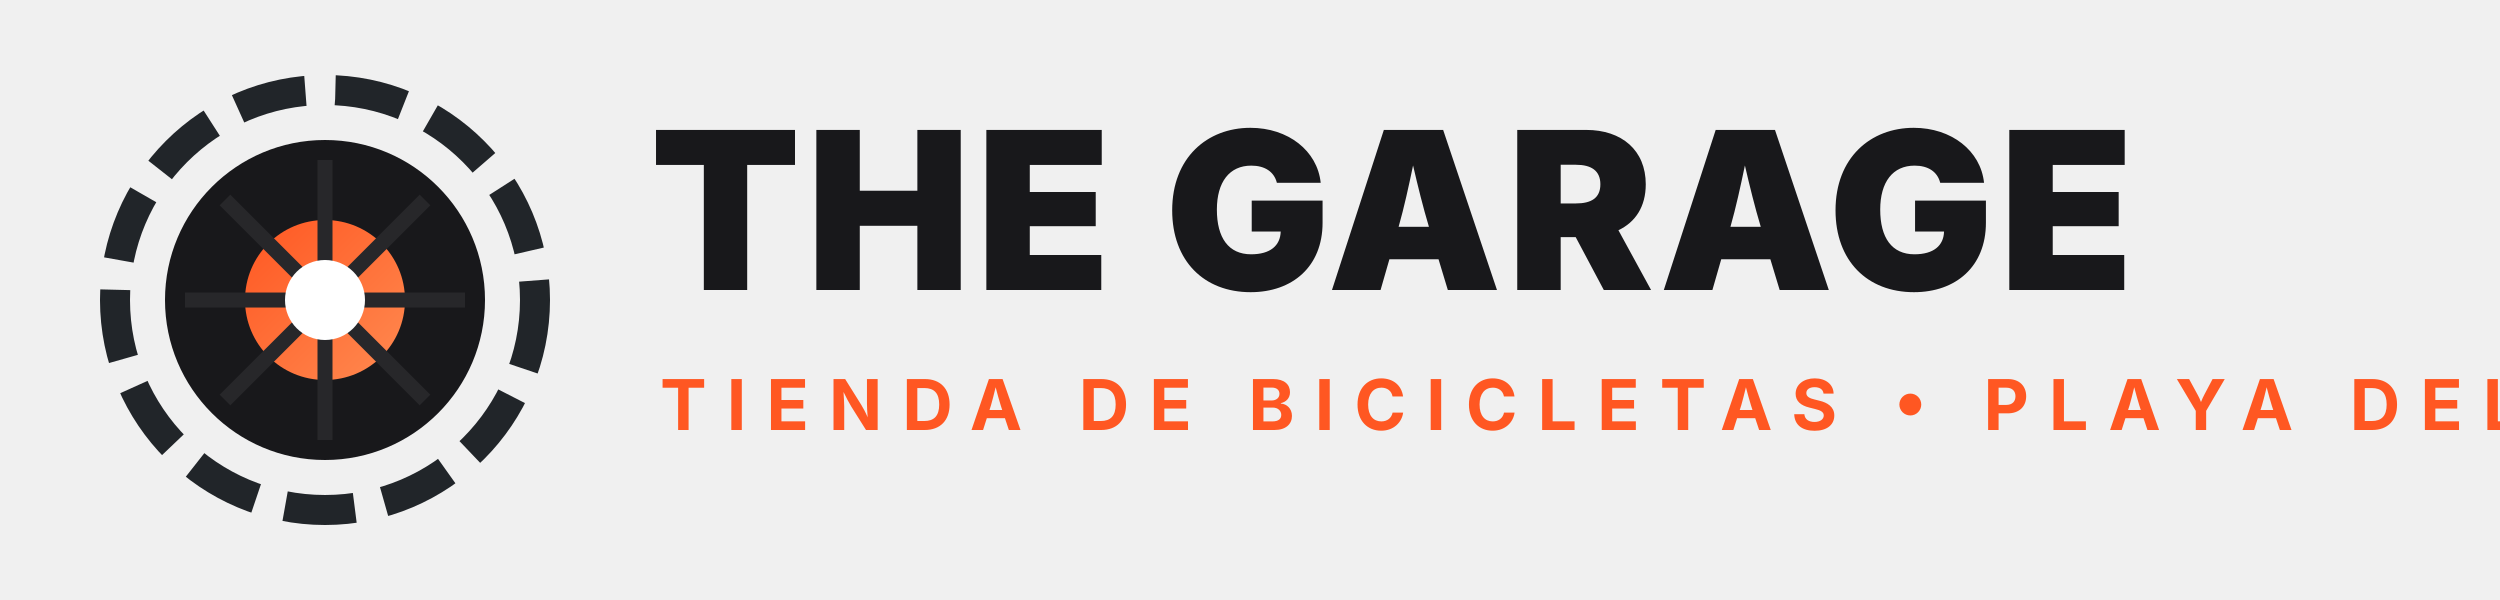
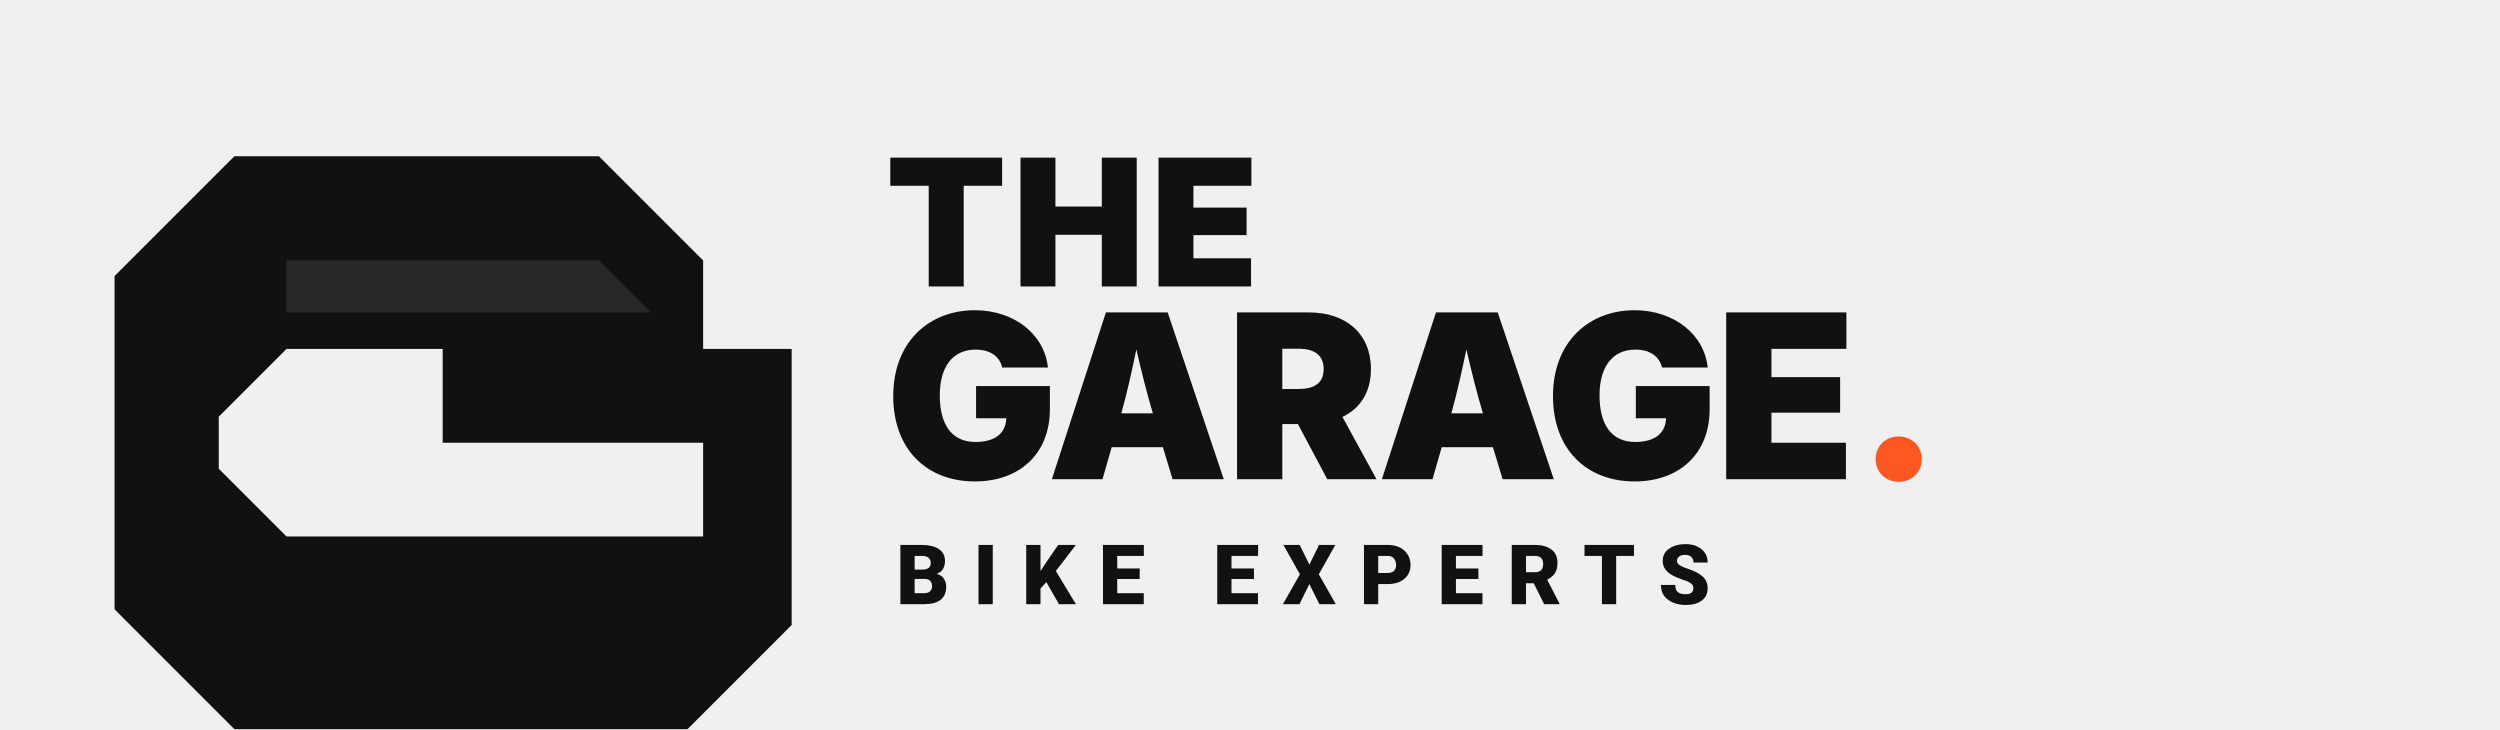
- <svg xmlns="http://www.w3.org/2000/svg" viewBox="0 0 500 120" width="100%" height="100%">
+ <svg xmlns="http://www.w3.org/2000/svg" viewBox="0 0 480 140" width="100%" height="100%">
  <defs>
-     <linearGradient id="garageGrad" x1="0%" y1="0%" x2="100%" y2="100%">
-       <stop offset="0%" stop-color="#FF5722" />
-       <stop offset="100%" stop-color="#FF8A50" />
-     </linearGradient>
+     
  </defs>
-   <g transform="translate(15, 10)">
-     <circle cx="50" cy="50" r="42" fill="none" stroke="#212529" stroke-width="6" stroke-dasharray="14 6" />
-     <circle cx="50" cy="50" r="32" fill="#18181B" />
-     <circle cx="50" cy="50" r="16" fill="url(#garageGrad)" />
-     <path d="M 50 22 L 50 78 M 22 50 L 78 50 M 30 30 L 70 70 M 30 70 L 70 30" stroke="#27272A" stroke-width="3" />
-     <circle cx="50" cy="50" r="8" fill="#FFFFFF" />
+   <g transform="translate(10, 15)">
+     <path d="M 35 15               L 105 15               L 125 35               L 125 52               L 45 52               L 32 65               L 32 75               L 45 88               L 125 88               L 125 70               L 75 70               L 75 52               L 142 52               L 142 105               L 122 125               L 35 125               L 12 102               L 12 38 Z" fill="#111111" />
+     <path d="M 45 35 L 105 35 L 115 45 L 45 45 Z" fill="#FFFFFF" opacity="0.1" />
  </g>
-   <text x="130" y="58" font-family="system-ui, -apple-system, sans-serif" font-weight="900" font-size="44" fill="#18181B" letter-spacing="1">THE GARAGE</text>
-   <text x="132" y="86" font-family="system-ui, -apple-system, sans-serif" font-weight="700" font-size="14" fill="#FF5722" letter-spacing="4">TIENDA DE BICICLETAS • PLAYA DEL CARMEN</text>
+   <text x="170" y="55" font-family="-apple-system, BlinkMacSystemFont, 'Impact', 'Arial Black', sans-serif" font-weight="900" font-size="34" fill="#111111" letter-spacing="1">THE</text>
+   <text x="170" y="92" font-family="-apple-system, BlinkMacSystemFont, 'Impact', 'Arial Black', sans-serif" font-weight="900" font-size="44" fill="#111111" letter-spacing="-0.5">GARAGE<tspan fill="#FF5722">.</tspan>
+   </text>
+   <text x="172" y="116" font-family="-apple-system, BlinkMacSystemFont, 'Segoe UI', Roboto, sans-serif" font-weight="800" font-size="16" fill="#111111" letter-spacing="4.5">BIKE EXPERTS</text>
</svg>
